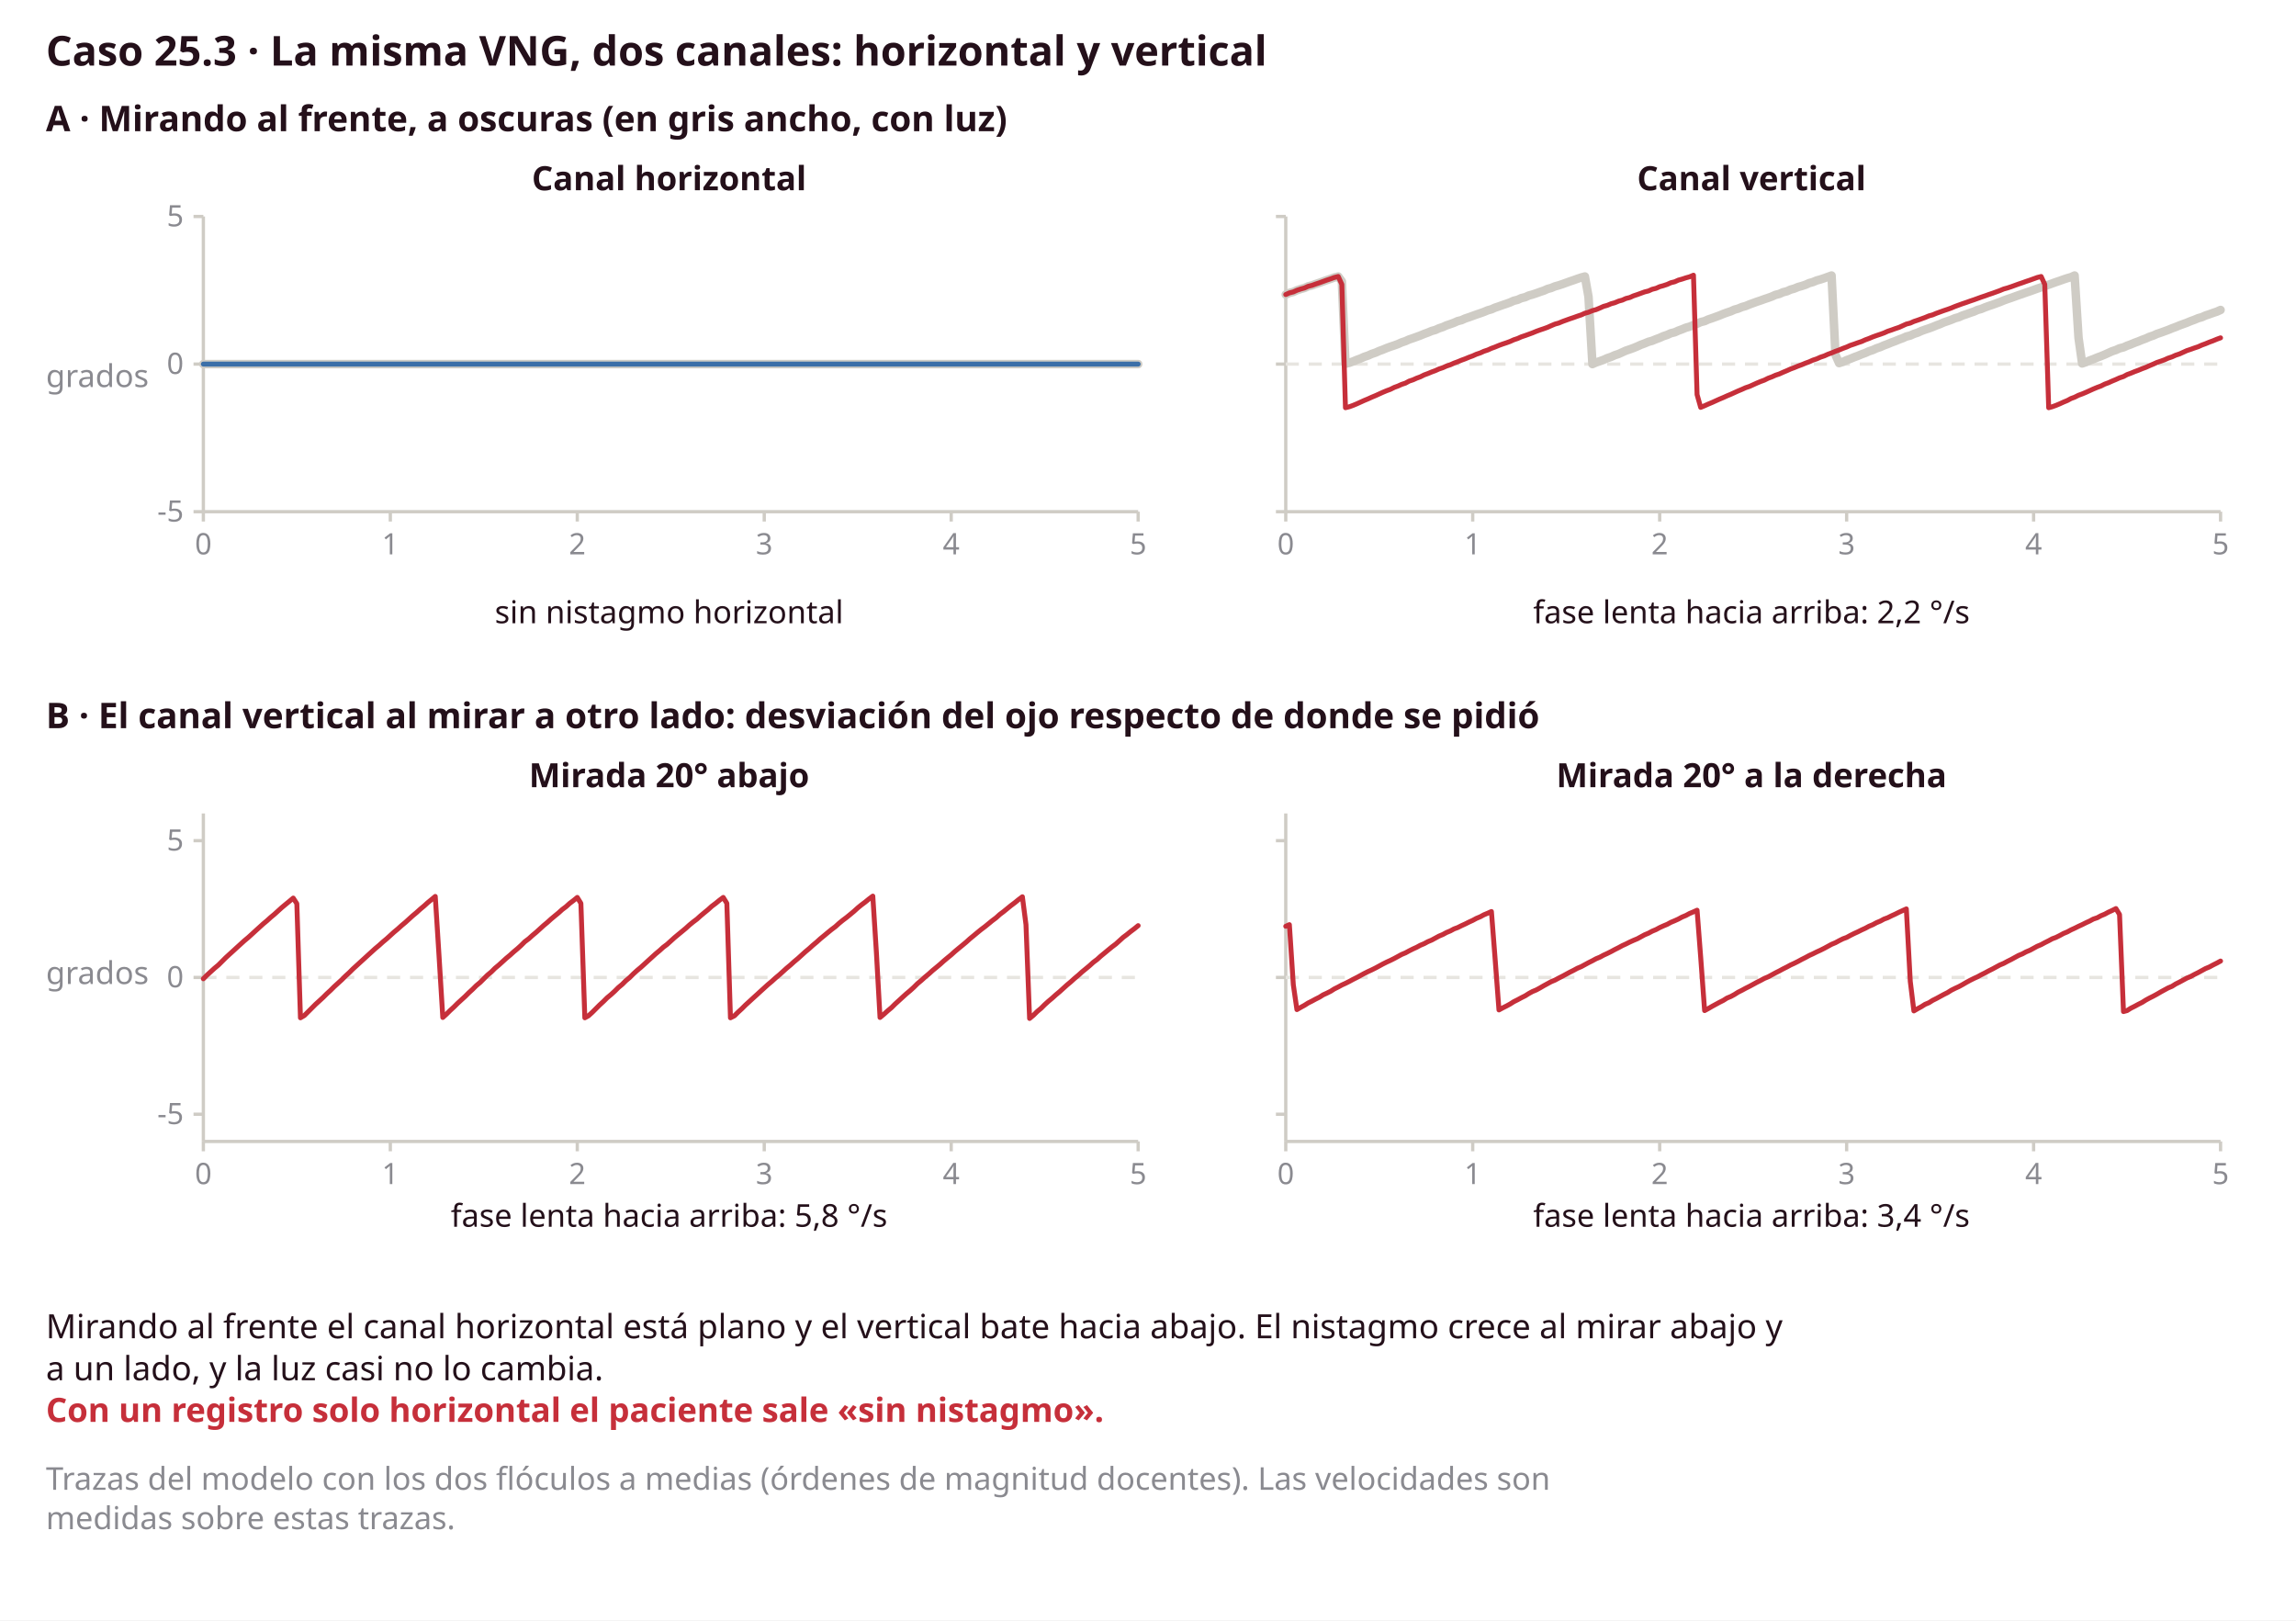
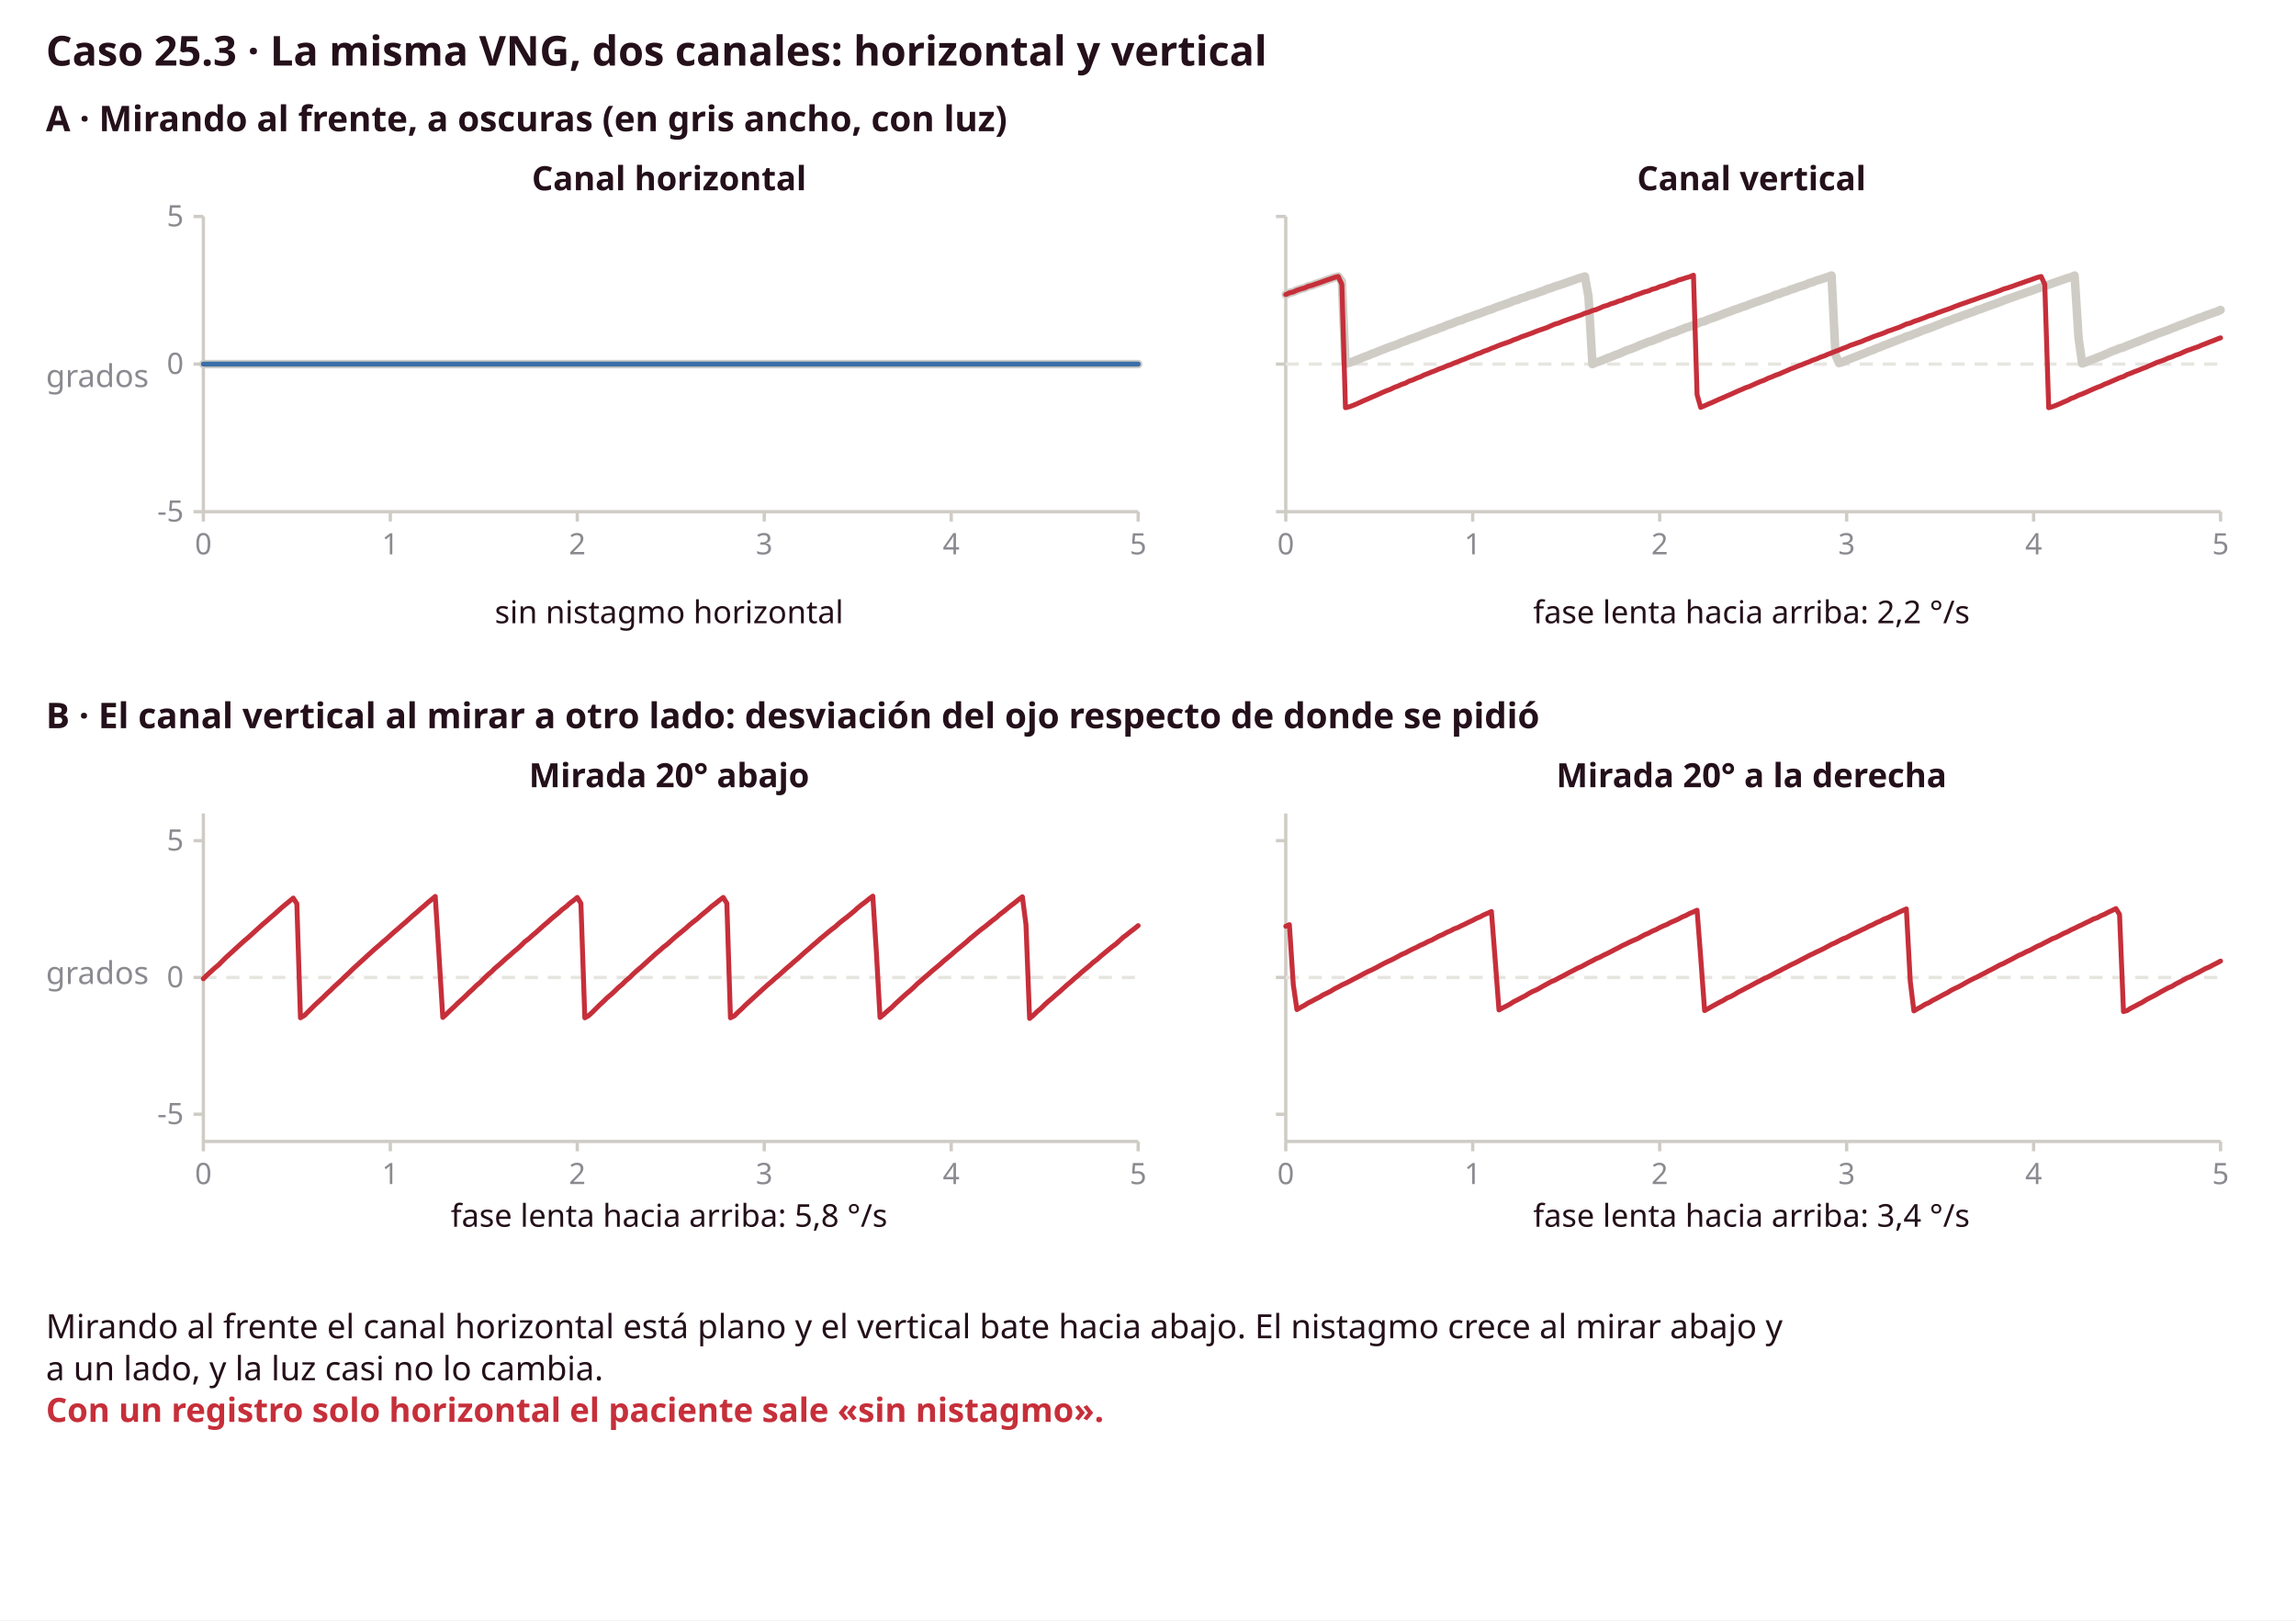
<svg xmlns="http://www.w3.org/2000/svg" viewBox="0 0 700 494" width="700" height="494">
  <defs />
  <rect width="700" height="494" fill="#fff" />
  <text x="14.0" y="20.0" font-family="'Plus Jakarta Sans', sans-serif" font-size="12.6" fill="#24101a" text-anchor="start" font-weight="700">Caso 25.3 · La misma VNG, dos canales: horizontal y vertical</text>
  <text x="14.0" y="40.0" font-family="'Plus Jakarta Sans', sans-serif" font-size="10.8" fill="#24101a" text-anchor="start" font-weight="700">A · Mirando al frente, a oscuras (en gris ancho, con luz)</text>
  <text x="204.0" y="58.0" font-family="'Plus Jakarta Sans', sans-serif" font-size="10.2" fill="#24101a" text-anchor="middle" font-weight="600">Canal horizontal</text>
  <line x1="62.0" y1="156.0" x2="347.0" y2="156.0" stroke="#cfccc5" stroke-width="1" />
  <line x1="62.0" y1="66.0" x2="62.0" y2="156.0" stroke="#cfccc5" stroke-width="1" />
  <line x1="62.0" y1="111.0" x2="347.0" y2="111.0" stroke="#e7e5e0" stroke-width="1" stroke-dasharray="4 3" />
  <line x1="59.0" y1="156.0" x2="62.0" y2="156.0" stroke="#cfccc5" stroke-width="1" />
  <text x="56.0" y="159.0" font-family="'Plus Jakarta Sans', sans-serif" font-size="9.0" fill="#8a8a90" text-anchor="end" font-weight="400">-5</text>
  <line x1="59.0" y1="111.0" x2="62.0" y2="111.0" stroke="#cfccc5" stroke-width="1" />
  <text x="56.0" y="114.0" font-family="'Plus Jakarta Sans', sans-serif" font-size="9.0" fill="#8a8a90" text-anchor="end" font-weight="400">0</text>
  <line x1="59.0" y1="66.0" x2="62.0" y2="66.0" stroke="#cfccc5" stroke-width="1" />
  <text x="56.0" y="69.0" font-family="'Plus Jakarta Sans', sans-serif" font-size="9.0" fill="#8a8a90" text-anchor="end" font-weight="400">5</text>
  <line x1="62.0" y1="156.0" x2="62.0" y2="159.0" stroke="#cfccc5" stroke-width="1" />
  <text x="62.0" y="169.0" font-family="'Plus Jakarta Sans', sans-serif" font-size="9.0" fill="#8a8a90" text-anchor="middle" font-weight="400">0</text>
  <line x1="119.0" y1="156.0" x2="119.0" y2="159.0" stroke="#cfccc5" stroke-width="1" />
  <text x="119.0" y="169.0" font-family="'Plus Jakarta Sans', sans-serif" font-size="9.0" fill="#8a8a90" text-anchor="middle" font-weight="400">1</text>
  <line x1="176.0" y1="156.0" x2="176.0" y2="159.0" stroke="#cfccc5" stroke-width="1" />
  <text x="176.0" y="169.0" font-family="'Plus Jakarta Sans', sans-serif" font-size="9.0" fill="#8a8a90" text-anchor="middle" font-weight="400">2</text>
  <line x1="233.0" y1="156.0" x2="233.0" y2="159.0" stroke="#cfccc5" stroke-width="1" />
  <text x="233.0" y="169.0" font-family="'Plus Jakarta Sans', sans-serif" font-size="9.0" fill="#8a8a90" text-anchor="middle" font-weight="400">3</text>
  <line x1="290.0" y1="156.0" x2="290.0" y2="159.0" stroke="#cfccc5" stroke-width="1" />
  <text x="290.0" y="169.0" font-family="'Plus Jakarta Sans', sans-serif" font-size="9.0" fill="#8a8a90" text-anchor="middle" font-weight="400">4</text>
  <line x1="347.0" y1="156.0" x2="347.0" y2="159.0" stroke="#cfccc5" stroke-width="1" />
  <text x="347.0" y="169.0" font-family="'Plus Jakarta Sans', sans-serif" font-size="9.0" fill="#8a8a90" text-anchor="middle" font-weight="400">5</text>
  <polyline points="62.0,111.0 63.1,111.0 64.3,111.0 65.4,111.0 66.6,111.0 67.7,111.0 68.8,111.0 70.0,111.0 71.1,111.0 72.3,111.0 73.4,111.0 74.5,111.0 75.7,111.0 76.8,111.0 78.0,111.0 79.1,111.0 80.2,111.0 81.4,111.0 82.5,111.0 83.7,111.0 84.8,111.0 85.9,111.0 87.1,111.0 88.2,111.0 89.4,111.0 90.5,111.0 91.6,111.0 92.8,111.0 93.9,111.0 95.1,111.0 96.2,111.0 97.3,111.0 98.5,111.0 99.6,111.0 100.8,111.0 101.9,111.0 103.0,111.0 104.2,111.0 105.3,111.0 106.5,111.0 107.6,111.0 108.7,111.0 109.9,111.0 111.0,111.0 112.2,111.0 113.3,111.0 114.4,111.0 115.6,111.0 116.7,111.0 117.9,111.0 119.0,111.0 120.1,111.0 121.3,111.0 122.4,111.0 123.6,111.0 124.7,111.0 125.8,111.0 127.0,111.0 128.1,111.0 129.3,111.0 130.4,111.0 131.5,111.0 132.7,111.0 133.8,111.0 135.0,111.0 136.1,111.0 137.2,111.0 138.4,111.0 139.5,111.0 140.7,111.0 141.8,111.0 142.9,111.0 144.1,111.0 145.2,111.0 146.4,111.0 147.5,111.0 148.6,111.0 149.8,111.0 150.9,111.0 152.1,111.0 153.2,111.0 154.3,111.0 155.5,111.0 156.6,111.0 157.8,111.0 158.9,111.0 160.0,111.0 161.2,111.0 162.3,111.0 163.5,111.0 164.6,111.0 165.7,111.0 166.9,111.0 168.0,111.0 169.2,111.0 170.3,111.0 171.4,111.0 172.6,111.0 173.7,111.0 174.9,111.0 176.0,111.0 177.1,111.0 178.3,111.0 179.4,111.0 180.6,111.0 181.7,111.0 182.8,111.0 184.0,111.0 185.1,111.0 186.3,111.0 187.4,111.0 188.5,111.0 189.7,111.0 190.8,111.0 192.0,111.0 193.1,111.0 194.2,111.0 195.4,111.0 196.5,111.0 197.7,111.0 198.8,111.0 199.9,111.0 201.1,111.0 202.2,111.0 203.4,111.0 204.5,111.0 205.6,111.0 206.8,111.0 207.9,111.0 209.1,111.0 210.2,111.0 211.3,111.0 212.5,111.0 213.6,111.0 214.8,111.0 215.9,111.0 217.0,111.0 218.2,111.0 219.3,111.0 220.5,111.0 221.6,111.0 222.7,111.0 223.9,111.0 225.0,111.0 226.2,111.0 227.3,111.0 228.4,111.0 229.6,111.0 230.7,111.0 231.9,111.0 233.0,111.0 234.1,111.0 235.3,111.0 236.4,111.0 237.6,111.0 238.7,111.0 239.8,111.0 241.0,111.0 242.1,111.0 243.3,111.0 244.4,111.0 245.5,111.0 246.7,111.0 247.8,111.0 249.0,111.0 250.1,111.0 251.2,111.0 252.4,111.0 253.5,111.0 254.7,111.0 255.8,111.0 256.9,111.0 258.1,111.0 259.2,111.0 260.4,111.0 261.5,111.0 262.6,111.0 263.8,111.0 264.9,111.0 266.1,111.0 267.2,111.0 268.3,111.0 269.5,111.0 270.6,111.0 271.8,111.0 272.9,111.0 274.0,111.0 275.2,111.0 276.3,111.0 277.5,111.0 278.6,111.0 279.7,111.0 280.9,111.0 282.0,111.0 283.2,111.0 284.3,111.0 285.4,111.0 286.6,111.0 287.7,111.0 288.9,111.0 290.0,111.0 291.1,111.0 292.3,111.0 293.4,111.0 294.6,111.0 295.7,111.0 296.8,111.0 298.0,111.0 299.1,111.0 300.3,111.0 301.4,111.0 302.5,111.0 303.7,111.0 304.8,111.0 306.0,111.0 307.1,111.0 308.2,111.0 309.4,111.0 310.5,111.0 311.7,111.0 312.8,111.0 313.9,111.0 315.1,111.0 316.2,111.0 317.4,111.0 318.5,111.0 319.6,111.0 320.8,111.0 321.9,111.0 323.1,111.0 324.2,111.0 325.3,111.0 326.5,111.0 327.6,111.0 328.8,111.0 329.9,111.0 331.0,111.0 332.2,111.0 333.3,111.0 334.5,111.0 335.6,111.0 336.7,111.0 337.9,111.0 339.0,111.0 340.2,111.0 341.3,111.0 342.4,111.0 343.6,111.0 344.7,111.0 345.9,111.0 347.0,111.0" fill="none" stroke="#cfccc5" stroke-width="2.6" stroke-linejoin="round" stroke-linecap="round" />
  <polyline points="62.0,111.0 63.1,111.0 64.3,111.0 65.4,111.0 66.6,111.0 67.7,111.0 68.8,111.0 70.0,111.0 71.1,111.0 72.3,111.0 73.4,111.0 74.5,111.0 75.7,111.0 76.8,111.0 78.0,111.0 79.1,111.0 80.2,111.0 81.4,111.0 82.5,111.0 83.7,111.0 84.8,111.0 85.9,111.0 87.1,111.0 88.2,111.0 89.4,111.0 90.5,111.0 91.6,111.0 92.8,111.0 93.9,111.0 95.1,111.0 96.2,111.0 97.3,111.0 98.5,111.0 99.6,111.0 100.8,111.0 101.9,111.0 103.0,111.0 104.2,111.0 105.3,111.0 106.5,111.0 107.6,111.0 108.7,111.0 109.9,111.0 111.0,111.0 112.2,111.0 113.3,111.0 114.4,111.0 115.6,111.0 116.7,111.0 117.9,111.0 119.0,111.0 120.1,111.0 121.3,111.0 122.4,111.0 123.6,111.0 124.7,111.0 125.8,111.0 127.0,111.0 128.1,111.0 129.3,111.0 130.4,111.0 131.5,111.0 132.7,111.0 133.8,111.0 135.0,111.0 136.1,111.0 137.2,111.0 138.4,111.0 139.5,111.0 140.7,111.0 141.8,111.0 142.9,111.0 144.1,111.0 145.2,111.0 146.4,111.0 147.5,111.0 148.6,111.0 149.8,111.0 150.9,111.0 152.1,111.0 153.2,111.0 154.3,111.0 155.5,111.0 156.6,111.0 157.8,111.0 158.9,111.0 160.0,111.0 161.2,111.0 162.3,111.0 163.5,111.0 164.6,111.0 165.7,111.0 166.9,111.0 168.0,111.0 169.2,111.0 170.3,111.0 171.4,111.0 172.6,111.0 173.7,111.0 174.9,111.0 176.0,111.0 177.1,111.0 178.3,111.0 179.4,111.0 180.6,111.0 181.7,111.0 182.8,111.0 184.0,111.0 185.1,111.0 186.3,111.0 187.4,111.0 188.5,111.0 189.7,111.0 190.8,111.0 192.0,111.0 193.1,111.0 194.2,111.0 195.4,111.0 196.5,111.0 197.7,111.0 198.8,111.0 199.9,111.0 201.1,111.0 202.2,111.0 203.4,111.0 204.5,111.0 205.6,111.0 206.8,111.0 207.9,111.0 209.1,111.0 210.2,111.0 211.3,111.0 212.5,111.0 213.6,111.0 214.8,111.0 215.9,111.0 217.0,111.0 218.2,111.0 219.3,111.0 220.5,111.0 221.6,111.0 222.7,111.0 223.9,111.0 225.0,111.0 226.2,111.0 227.3,111.0 228.4,111.0 229.6,111.0 230.7,111.0 231.9,111.0 233.0,111.0 234.1,111.0 235.3,111.0 236.4,111.0 237.6,111.0 238.7,111.0 239.8,111.0 241.0,111.0 242.1,111.0 243.3,111.0 244.4,111.0 245.5,111.0 246.7,111.0 247.8,111.0 249.0,111.0 250.1,111.0 251.2,111.0 252.4,111.0 253.5,111.0 254.7,111.0 255.8,111.0 256.9,111.0 258.1,111.0 259.2,111.0 260.4,111.0 261.5,111.0 262.6,111.0 263.8,111.0 264.9,111.0 266.1,111.0 267.2,111.0 268.3,111.0 269.5,111.0 270.6,111.0 271.8,111.0 272.9,111.0 274.0,111.0 275.2,111.0 276.3,111.0 277.5,111.0 278.6,111.0 279.7,111.0 280.9,111.0 282.0,111.0 283.2,111.0 284.3,111.0 285.4,111.0 286.6,111.0 287.7,111.0 288.9,111.0 290.0,111.0 291.1,111.0 292.3,111.0 293.4,111.0 294.6,111.0 295.7,111.0 296.8,111.0 298.0,111.0 299.1,111.0 300.3,111.0 301.4,111.0 302.5,111.0 303.7,111.0 304.8,111.0 306.0,111.0 307.1,111.0 308.2,111.0 309.4,111.0 310.5,111.0 311.7,111.0 312.8,111.0 313.9,111.0 315.1,111.0 316.2,111.0 317.4,111.0 318.5,111.0 319.6,111.0 320.8,111.0 321.9,111.0 323.1,111.0 324.2,111.0 325.3,111.0 326.5,111.0 327.6,111.0 328.8,111.0 329.9,111.0 331.0,111.0 332.2,111.0 333.3,111.0 334.5,111.0 335.6,111.0 336.7,111.0 337.9,111.0 339.0,111.0 340.2,111.0 341.3,111.0 342.4,111.0 343.6,111.0 344.7,111.0 345.9,111.0 347.0,111.0" fill="none" stroke="#3b6fa8" stroke-width="1.5" stroke-linejoin="round" stroke-linecap="round" />
  <text x="534.0" y="58.0" font-family="'Plus Jakarta Sans', sans-serif" font-size="10.2" fill="#24101a" text-anchor="middle" font-weight="600">Canal vertical</text>
  <line x1="392.0" y1="156.0" x2="677.0" y2="156.0" stroke="#cfccc5" stroke-width="1" />
  <line x1="392.0" y1="66.0" x2="392.0" y2="156.0" stroke="#cfccc5" stroke-width="1" />
  <line x1="392.0" y1="111.0" x2="677.0" y2="111.0" stroke="#e7e5e0" stroke-width="1" stroke-dasharray="4 3" />
  <line x1="389.0" y1="156.0" x2="392.0" y2="156.0" stroke="#cfccc5" stroke-width="1" />
  <line x1="389.0" y1="111.0" x2="392.0" y2="111.0" stroke="#cfccc5" stroke-width="1" />
  <line x1="389.0" y1="66.0" x2="392.0" y2="66.0" stroke="#cfccc5" stroke-width="1" />
  <line x1="392.0" y1="156.0" x2="392.0" y2="159.0" stroke="#cfccc5" stroke-width="1" />
  <text x="392.0" y="169.0" font-family="'Plus Jakarta Sans', sans-serif" font-size="9.0" fill="#8a8a90" text-anchor="middle" font-weight="400">0</text>
  <line x1="449.0" y1="156.0" x2="449.0" y2="159.0" stroke="#cfccc5" stroke-width="1" />
  <text x="449.0" y="169.0" font-family="'Plus Jakarta Sans', sans-serif" font-size="9.0" fill="#8a8a90" text-anchor="middle" font-weight="400">1</text>
  <line x1="506.0" y1="156.0" x2="506.0" y2="159.0" stroke="#cfccc5" stroke-width="1" />
  <text x="506.0" y="169.0" font-family="'Plus Jakarta Sans', sans-serif" font-size="9.0" fill="#8a8a90" text-anchor="middle" font-weight="400">2</text>
  <line x1="563.0" y1="156.0" x2="563.0" y2="159.0" stroke="#cfccc5" stroke-width="1" />
  <text x="563.0" y="169.0" font-family="'Plus Jakarta Sans', sans-serif" font-size="9.0" fill="#8a8a90" text-anchor="middle" font-weight="400">3</text>
  <line x1="620.0" y1="156.0" x2="620.0" y2="159.0" stroke="#cfccc5" stroke-width="1" />
  <text x="620.0" y="169.0" font-family="'Plus Jakarta Sans', sans-serif" font-size="9.0" fill="#8a8a90" text-anchor="middle" font-weight="400">4</text>
  <line x1="677.0" y1="156.0" x2="677.0" y2="159.0" stroke="#cfccc5" stroke-width="1" />
  <text x="677.0" y="169.0" font-family="'Plus Jakarta Sans', sans-serif" font-size="9.0" fill="#8a8a90" text-anchor="middle" font-weight="400">5</text>
  <polyline points="392.0,89.8 393.1,89.3 394.3,89.0 395.4,88.5 396.6,88.1 397.7,87.8 398.8,87.3 400.0,87.0 401.1,86.6 402.3,86.2 403.4,85.8 404.5,85.4 405.7,85.0 406.8,84.6 408.0,84.3 409.1,85.8 410.2,110.9 411.4,110.6 412.5,110.2 413.7,109.7 414.8,109.3 415.9,108.8 417.1,108.4 418.2,107.9 419.4,107.5 420.5,107.0 421.6,106.6 422.8,106.1 423.9,105.7 425.1,105.3 426.2,104.9 427.3,104.4 428.5,104.0 429.6,103.5 430.8,103.1 431.9,102.7 433.0,102.3 434.2,101.8 435.3,101.4 436.5,100.9 437.6,100.6 438.7,100.1 439.9,99.7 441.0,99.2 442.2,98.8 443.3,98.4 444.4,97.9 445.6,97.6 446.7,97.1 447.9,96.7 449.0,96.3 450.1,95.9 451.3,95.5 452.4,95.1 453.6,94.6 454.7,94.3 455.8,93.8 457.0,93.4 458.1,93.0 459.3,92.6 460.4,92.2 461.5,91.7 462.7,91.4 463.8,90.9 465.0,90.6 466.1,90.1 467.2,89.8 468.4,89.4 469.5,89.0 470.7,88.6 471.8,88.1 472.9,87.8 474.1,87.3 475.2,87.0 476.4,86.6 477.5,86.2 478.6,85.8 479.8,85.4 480.9,85.0 482.1,84.6 483.2,84.3 484.3,90.5 485.5,111.0 486.6,110.5 487.8,110.1 488.9,109.7 490.0,109.2 491.2,108.8 492.3,108.3 493.5,107.9 494.6,107.4 495.7,106.9 496.9,106.5 498.0,106.1 499.2,105.6 500.3,105.1 501.4,104.7 502.6,104.2 503.7,103.9 504.9,103.4 506.0,103.0 507.1,102.5 508.3,102.1 509.4,101.6 510.6,101.3 511.7,100.8 512.8,100.4 514.0,99.9 515.1,99.6 516.3,99.1 517.4,98.7 518.5,98.2 519.7,97.9 520.8,97.4 522.0,97.0 523.1,96.6 524.2,96.2 525.4,95.7 526.5,95.3 527.7,94.9 528.8,94.4 529.9,94.1 531.1,93.6 532.2,93.3 533.4,92.8 534.5,92.4 535.6,92.0 536.8,91.6 537.9,91.2 539.1,90.8 540.2,90.4 541.3,89.9 542.5,89.6 543.6,89.1 544.8,88.8 545.9,88.3 547.0,88.0 548.2,87.5 549.3,87.2 550.5,86.8 551.6,86.3 552.7,86.0 553.9,85.5 555.0,85.2 556.2,84.8 557.3,84.4 558.4,84.0 559.6,108.2 560.7,110.7 561.9,110.3 563.0,109.8 564.1,109.4 565.3,108.9 566.4,108.5 567.6,108.0 568.7,107.6 569.8,107.1 571.0,106.7 572.1,106.2 573.3,105.8 574.4,105.3 575.5,104.9 576.7,104.4 577.8,104.0 579.0,103.5 580.1,103.1 581.2,102.6 582.4,102.3 583.5,101.8 584.7,101.4 585.8,100.9 586.9,100.5 588.1,100.1 589.2,99.7 590.4,99.2 591.5,98.8 592.6,98.3 593.8,97.9 594.9,97.5 596.1,97.0 597.2,96.7 598.3,96.2 599.5,95.8 600.6,95.4 601.8,95.0 602.9,94.5 604.0,94.2 605.2,93.7 606.3,93.3 607.5,92.9 608.6,92.5 609.7,92.1 610.9,91.6 612.0,91.2 613.2,90.8 614.3,90.4 615.4,90.0 616.6,89.6 617.7,89.2 618.9,88.8 620.0,88.4 621.1,88.0 622.3,87.6 623.4,87.2 624.6,86.8 625.7,86.4 626.8,86.0 628.0,85.6 629.1,85.2 630.3,84.8 631.4,84.5 632.5,84.0 633.7,103.0 634.8,110.8 636.0,110.4 637.1,109.9 638.2,109.5 639.4,109.0 640.5,108.6 641.7,108.1 642.8,107.6 643.9,107.1 645.1,106.7 646.2,106.2 647.4,105.9 648.5,105.4 649.6,105.0 650.8,104.5 651.9,104.1 653.1,103.6 654.2,103.2 655.3,102.7 656.5,102.3 657.6,101.8 658.8,101.4 659.9,101.0 661.0,100.6 662.2,100.1 663.3,99.7 664.5,99.2 665.6,98.8 666.7,98.4 667.9,97.9 669.0,97.5 670.2,97.0 671.3,96.7 672.4,96.2 673.6,95.8 674.7,95.4 675.9,95.0 677.0,94.5" fill="none" stroke="#cfccc5" stroke-width="2.6" stroke-linejoin="round" stroke-linecap="round" />
  <polyline points="392.0,89.8 393.1,89.3 394.3,89.0 395.4,88.5 396.6,88.1 397.7,87.8 398.8,87.3 400.0,87.0 401.1,86.6 402.3,86.2 403.4,85.8 404.5,85.4 405.7,85.0 406.8,84.6 408.0,84.3 409.1,86.7 410.2,124.3 411.4,124.0 412.5,123.6 413.7,123.1 414.8,122.6 415.9,122.1 417.1,121.6 418.2,121.1 419.4,120.6 420.5,120.1 421.6,119.6 422.8,119.1 423.9,118.7 425.1,118.1 426.2,117.7 427.3,117.2 428.5,116.8 429.6,116.2 430.8,115.8 431.9,115.3 433.0,114.9 434.2,114.3 435.3,113.9 436.5,113.4 437.6,113.0 438.7,112.5 439.9,112.1 441.0,111.6 442.2,111.2 443.3,110.7 444.4,110.3 445.6,109.8 446.7,109.4 447.9,108.9 449.0,108.5 450.1,108.0 451.3,107.6 452.4,107.1 453.6,106.7 454.7,106.2 455.8,105.8 457.0,105.3 458.1,104.9 459.3,104.5 460.4,104.1 461.5,103.6 462.7,103.2 463.8,102.7 465.0,102.3 466.1,101.9 467.2,101.5 468.4,101.0 469.5,100.6 470.7,100.2 471.8,99.8 472.9,99.3 474.1,98.8 475.2,98.5 476.4,98.0 477.5,97.6 478.6,97.2 479.8,96.8 480.9,96.4 482.1,96.0 483.2,95.5 484.3,95.2 485.5,94.7 486.6,94.4 487.8,93.9 488.9,93.4 490.0,93.1 491.2,92.6 492.3,92.3 493.5,91.8 494.6,91.5 495.7,91.0 496.9,90.7 498.0,90.2 499.2,89.8 500.3,89.4 501.4,89.0 502.6,88.7 503.7,88.2 504.9,87.9 506.0,87.4 507.1,87.1 508.3,86.7 509.4,86.2 510.6,85.9 511.7,85.4 512.8,85.1 514.0,84.7 515.1,84.4 516.3,83.9 517.4,120.3 518.5,124.2 519.7,123.7 520.8,123.2 522.0,122.7 523.1,122.2 524.2,121.7 525.4,121.2 526.5,120.7 527.7,120.2 528.8,119.7 529.9,119.2 531.1,118.7 532.2,118.2 533.4,117.8 534.5,117.3 535.6,116.8 536.8,116.3 537.9,115.9 539.1,115.3 540.2,114.9 541.3,114.4 542.5,114.0 543.6,113.5 544.8,113.0 545.9,112.5 547.0,112.1 548.2,111.6 549.3,111.2 550.5,110.7 551.6,110.3 552.7,109.8 553.9,109.4 555.0,108.9 556.2,108.5 557.3,108.0 558.4,107.6 559.6,107.1 560.7,106.7 561.9,106.2 563.0,105.8 564.1,105.3 565.3,104.9 566.4,104.5 567.6,104.1 568.7,103.6 569.8,103.2 571.0,102.7 572.1,102.3 573.3,101.9 574.4,101.5 575.5,101.0 576.7,100.6 577.8,100.2 579.0,99.8 580.1,99.3 581.2,98.8 582.4,98.5 583.5,98.0 584.7,97.6 585.8,97.2 586.9,96.8 588.1,96.3 589.2,96.0 590.4,95.5 591.5,95.1 592.6,94.7 593.8,94.3 594.9,93.9 596.1,93.4 597.2,93.0 598.3,92.6 599.5,92.2 600.6,91.8 601.8,91.4 602.9,91.0 604.0,90.6 605.2,90.2 606.3,89.8 607.5,89.4 608.6,89.0 609.7,88.6 610.9,88.1 612.0,87.8 613.2,87.4 614.3,87.0 615.4,86.6 616.6,86.2 617.7,85.8 618.9,85.4 620.0,85.0 621.1,84.6 622.3,84.3 623.4,86.7 624.6,124.3 625.7,124.0 626.8,123.6 628.0,123.1 629.1,122.6 630.3,122.1 631.4,121.5 632.5,121.1 633.7,120.5 634.8,120.1 636.0,119.6 637.1,119.1 638.2,118.6 639.4,118.1 640.5,117.7 641.7,117.1 642.8,116.7 643.9,116.2 645.1,115.7 646.2,115.2 647.4,114.8 648.5,114.2 649.6,113.8 650.8,113.3 651.9,112.9 653.1,112.4 654.2,112.0 655.3,111.5 656.5,111.0 657.6,110.5 658.8,110.1 659.9,109.7 661.0,109.2 662.2,108.8 663.3,108.3 664.5,107.9 665.6,107.4 666.7,106.9 667.9,106.5 669.0,106.1 670.2,105.7 671.3,105.2 672.4,104.8 673.6,104.3 674.7,103.9 675.9,103.4 677.0,103.0" fill="none" stroke="#c62f3a" stroke-width="1.5" stroke-linejoin="round" stroke-linecap="round" />
  <text x="204.0" y="190.0" font-family="'Plus Jakarta Sans', sans-serif" font-size="9.6" fill="#24101a" text-anchor="middle" font-weight="400">sin nistagmo horizontal</text>
  <text x="534.0" y="190.0" font-family="'Plus Jakarta Sans', sans-serif" font-size="9.6" fill="#24101a" text-anchor="middle" font-weight="400">fase lenta hacia arriba: 2,2 °/s</text>
  <text x="14.0" y="118.0" font-family="'Plus Jakarta Sans', sans-serif" font-size="9.6" fill="#8a8a90" text-anchor="start" font-weight="400">grados</text>
  <text x="14.0" y="222.0" font-family="'Plus Jakarta Sans', sans-serif" font-size="10.8" fill="#24101a" text-anchor="start" font-weight="700">B · El canal vertical al mirar a otro lado: desviación del ojo respecto de donde se pidió</text>
  <text x="204.0" y="240.0" font-family="'Plus Jakarta Sans', sans-serif" font-size="10.2" fill="#24101a" text-anchor="middle" font-weight="600">Mirada 20° abajo</text>
  <line x1="62.0" y1="348.0" x2="347.0" y2="348.0" stroke="#cfccc5" stroke-width="1" />
  <line x1="62.0" y1="248.0" x2="62.0" y2="348.0" stroke="#cfccc5" stroke-width="1" />
  <line x1="62.0" y1="298.0" x2="347.0" y2="298.0" stroke="#e7e5e0" stroke-width="1" stroke-dasharray="4 3" />
  <line x1="59.0" y1="339.7" x2="62.0" y2="339.7" stroke="#cfccc5" stroke-width="1" />
  <text x="56.0" y="342.7" font-family="'Plus Jakarta Sans', sans-serif" font-size="9.0" fill="#8a8a90" text-anchor="end" font-weight="400">-5</text>
  <line x1="59.0" y1="298.0" x2="62.0" y2="298.0" stroke="#cfccc5" stroke-width="1" />
  <text x="56.0" y="301.0" font-family="'Plus Jakarta Sans', sans-serif" font-size="9.0" fill="#8a8a90" text-anchor="end" font-weight="400">0</text>
  <line x1="59.0" y1="256.3" x2="62.0" y2="256.3" stroke="#cfccc5" stroke-width="1" />
  <text x="56.0" y="259.3" font-family="'Plus Jakarta Sans', sans-serif" font-size="9.0" fill="#8a8a90" text-anchor="end" font-weight="400">5</text>
  <line x1="62.0" y1="348.0" x2="62.0" y2="351.0" stroke="#cfccc5" stroke-width="1" />
  <text x="62.0" y="361.0" font-family="'Plus Jakarta Sans', sans-serif" font-size="9.0" fill="#8a8a90" text-anchor="middle" font-weight="400">0</text>
  <line x1="119.0" y1="348.0" x2="119.0" y2="351.0" stroke="#cfccc5" stroke-width="1" />
  <text x="119.0" y="361.0" font-family="'Plus Jakarta Sans', sans-serif" font-size="9.0" fill="#8a8a90" text-anchor="middle" font-weight="400">1</text>
  <line x1="176.0" y1="348.0" x2="176.0" y2="351.0" stroke="#cfccc5" stroke-width="1" />
  <text x="176.0" y="361.0" font-family="'Plus Jakarta Sans', sans-serif" font-size="9.0" fill="#8a8a90" text-anchor="middle" font-weight="400">2</text>
  <line x1="233.0" y1="348.0" x2="233.0" y2="351.0" stroke="#cfccc5" stroke-width="1" />
  <text x="233.0" y="361.0" font-family="'Plus Jakarta Sans', sans-serif" font-size="9.0" fill="#8a8a90" text-anchor="middle" font-weight="400">3</text>
  <line x1="290.0" y1="348.0" x2="290.0" y2="351.0" stroke="#cfccc5" stroke-width="1" />
  <text x="290.0" y="361.0" font-family="'Plus Jakarta Sans', sans-serif" font-size="9.0" fill="#8a8a90" text-anchor="middle" font-weight="400">4</text>
  <line x1="347.0" y1="348.0" x2="347.0" y2="351.0" stroke="#cfccc5" stroke-width="1" />
  <text x="347.0" y="361.0" font-family="'Plus Jakarta Sans', sans-serif" font-size="9.0" fill="#8a8a90" text-anchor="middle" font-weight="400">5</text>
  <polyline points="62.0,298.4 63.1,297.3 64.3,296.2 65.4,295.2 66.6,294.2 67.7,293.1 68.8,292.0 70.0,290.9 71.1,289.9 72.3,288.8 73.4,287.8 74.5,286.8 75.7,285.8 76.8,284.8 78.0,283.7 79.1,282.7 80.2,281.7 81.4,280.7 82.5,279.7 83.7,278.7 84.8,277.7 85.9,276.7 87.1,275.7 88.2,274.8 89.4,273.8 90.5,275.5 91.6,310.3 92.8,309.6 93.9,308.5 95.1,307.3 96.2,306.2 97.3,305.2 98.5,304.1 99.6,303.0 100.8,301.9 101.9,300.8 103.0,299.8 104.2,298.7 105.3,297.6 106.5,296.5 107.6,295.4 108.7,294.4 109.9,293.3 111.0,292.3 112.2,291.2 113.3,290.2 114.4,289.2 115.6,288.2 116.7,287.2 117.9,286.2 119.0,285.2 120.1,284.2 121.3,283.2 122.4,282.2 123.6,281.2 124.7,280.2 125.8,279.2 127.0,278.2 128.1,277.2 129.3,276.2 130.4,275.2 131.5,274.3 132.7,273.3 133.8,290.6 135.0,310.2 136.1,309.2 137.2,308.1 138.4,307.0 139.5,305.9 140.7,304.8 141.8,303.8 142.9,302.7 144.1,301.6 145.2,300.5 146.4,299.5 147.5,298.4 148.6,297.3 149.8,296.3 150.9,295.2 152.1,294.2 153.2,293.2 154.3,292.2 155.5,291.2 156.6,290.2 157.8,289.2 158.9,288.2 160.0,287.1 161.2,286.2 162.3,285.2 163.5,284.2 164.6,283.2 165.7,282.2 166.9,281.2 168.0,280.2 169.2,279.2 170.3,278.3 171.4,277.3 172.6,276.4 173.7,275.4 174.9,274.5 176.0,273.6 177.1,275.4 178.3,310.3 179.4,309.7 180.6,308.6 181.7,307.5 182.8,306.4 184.0,305.3 185.1,304.2 186.3,303.2 187.4,302.2 188.5,301.1 189.7,300.1 190.8,299.0 192.0,298.0 193.1,296.9 194.2,295.9 195.4,294.9 196.5,293.9 197.7,292.8 198.8,291.8 199.9,290.8 201.1,289.8 202.2,288.8 203.4,287.9 204.5,286.9 205.6,285.9 206.8,284.9 207.9,284.0 209.1,283.0 210.2,282.0 211.3,281.1 212.5,280.2 213.6,279.2 214.8,278.2 215.9,277.3 217.0,276.3 218.2,275.4 219.3,274.5 220.5,273.6 221.6,275.4 222.7,310.3 223.9,309.7 225.0,308.6 226.2,307.5 227.3,306.4 228.4,305.4 229.6,304.3 230.7,303.3 231.9,302.2 233.0,301.2 234.1,300.2 235.3,299.2 236.4,298.2 237.6,297.2 238.7,296.2 239.8,295.2 241.0,294.2 242.1,293.2 243.3,292.2 244.4,291.2 245.5,290.2 246.7,289.2 247.8,288.2 249.0,287.2 250.1,286.2 251.2,285.3 252.4,284.3 253.5,283.4 254.7,282.5 255.8,281.5 256.9,280.6 258.1,279.7 259.2,278.8 260.4,277.8 261.5,276.8 262.6,275.9 263.8,275.0 264.9,274.1 266.1,273.2 267.2,290.5 268.3,310.2 269.5,309.2 270.6,308.2 271.8,307.2 272.9,306.1 274.0,305.1 275.2,304.0 276.3,303.0 277.5,302.0 278.6,301.0 279.7,299.9 280.9,298.9 282.0,297.9 283.2,296.9 284.3,295.9 285.4,295.0 286.6,294.0 287.7,293.0 288.9,292.0 290.0,291.1 291.1,290.1 292.3,289.1 293.4,288.2 294.6,287.2 295.7,286.2 296.8,285.3 298.0,284.3 299.1,283.4 300.3,282.5 301.4,281.6 302.5,280.7 303.7,279.8 304.8,278.8 306.0,277.9 307.1,277.0 308.2,276.1 309.4,275.2 310.5,274.3 311.7,273.4 312.8,281.9 313.9,310.5 315.1,309.5 316.2,308.4 317.4,307.4 318.5,306.3 319.6,305.3 320.8,304.3 321.9,303.3 323.1,302.3 324.2,301.3 325.3,300.3 326.5,299.3 327.6,298.3 328.8,297.3 329.9,296.3 331.0,295.4 332.2,294.4 333.3,293.4 334.5,292.5 335.6,291.5 336.7,290.6 337.9,289.6 339.0,288.7 340.2,287.8 341.3,286.8 342.4,285.8 343.6,284.9 344.7,284.0 345.9,283.1 347.0,282.2" fill="none" stroke="#c62f3a" stroke-width="1.5" stroke-linejoin="round" stroke-linecap="round" />
  <text x="204.0" y="374.0" font-family="'Plus Jakarta Sans', sans-serif" font-size="9.6" fill="#24101a" text-anchor="middle" font-weight="400">fase lenta hacia arriba: 5,8 °/s</text>
  <text x="534.0" y="240.0" font-family="'Plus Jakarta Sans', sans-serif" font-size="10.2" fill="#24101a" text-anchor="middle" font-weight="600">Mirada 20° a la derecha</text>
  <line x1="392.0" y1="348.0" x2="677.0" y2="348.0" stroke="#cfccc5" stroke-width="1" />
  <line x1="392.0" y1="248.0" x2="392.0" y2="348.0" stroke="#cfccc5" stroke-width="1" />
  <line x1="392.0" y1="298.0" x2="677.0" y2="298.0" stroke="#e7e5e0" stroke-width="1" stroke-dasharray="4 3" />
  <line x1="389.0" y1="339.7" x2="392.0" y2="339.7" stroke="#cfccc5" stroke-width="1" />
  <line x1="389.0" y1="298.0" x2="392.0" y2="298.0" stroke="#cfccc5" stroke-width="1" />
  <line x1="389.0" y1="256.3" x2="392.0" y2="256.3" stroke="#cfccc5" stroke-width="1" />
  <line x1="392.0" y1="348.0" x2="392.0" y2="351.0" stroke="#cfccc5" stroke-width="1" />
  <text x="392.0" y="361.0" font-family="'Plus Jakarta Sans', sans-serif" font-size="9.0" fill="#8a8a90" text-anchor="middle" font-weight="400">0</text>
  <line x1="449.0" y1="348.0" x2="449.0" y2="351.0" stroke="#cfccc5" stroke-width="1" />
  <text x="449.0" y="361.0" font-family="'Plus Jakarta Sans', sans-serif" font-size="9.0" fill="#8a8a90" text-anchor="middle" font-weight="400">1</text>
  <line x1="506.0" y1="348.0" x2="506.0" y2="351.0" stroke="#cfccc5" stroke-width="1" />
  <text x="506.0" y="361.0" font-family="'Plus Jakarta Sans', sans-serif" font-size="9.0" fill="#8a8a90" text-anchor="middle" font-weight="400">2</text>
  <line x1="563.0" y1="348.0" x2="563.0" y2="351.0" stroke="#cfccc5" stroke-width="1" />
  <text x="563.0" y="361.0" font-family="'Plus Jakarta Sans', sans-serif" font-size="9.0" fill="#8a8a90" text-anchor="middle" font-weight="400">3</text>
  <line x1="620.0" y1="348.0" x2="620.0" y2="351.0" stroke="#cfccc5" stroke-width="1" />
  <text x="620.0" y="361.0" font-family="'Plus Jakarta Sans', sans-serif" font-size="9.0" fill="#8a8a90" text-anchor="middle" font-weight="400">4</text>
  <line x1="677.0" y1="348.0" x2="677.0" y2="351.0" stroke="#cfccc5" stroke-width="1" />
  <text x="677.0" y="361.0" font-family="'Plus Jakarta Sans', sans-serif" font-size="9.0" fill="#8a8a90" text-anchor="middle" font-weight="400">5</text>
  <polyline points="392.0,282.4 393.1,281.9 394.3,300.2 395.4,307.8 396.6,307.1 397.7,306.5 398.8,305.8 400.0,305.2 401.1,304.6 402.3,304.0 403.4,303.3 404.5,302.8 405.7,302.2 406.8,301.5 408.0,300.9 409.1,300.3 410.2,299.8 411.4,299.2 412.5,298.6 413.7,298.0 414.8,297.4 415.9,296.8 417.1,296.2 418.2,295.7 419.4,295.1 420.5,294.5 421.6,293.9 422.8,293.3 423.9,292.8 425.1,292.2 426.2,291.6 427.3,291.0 428.5,290.5 429.6,289.9 430.8,289.3 431.9,288.8 433.0,288.2 434.2,287.7 435.3,287.1 436.5,286.6 437.6,286.0 438.7,285.4 439.9,284.9 441.0,284.3 442.2,283.8 443.3,283.2 444.4,282.8 445.6,282.2 446.7,281.7 447.9,281.1 449.0,280.6 450.1,280.0 451.3,279.5 452.4,278.9 453.6,278.4 454.7,277.9 455.8,292.0 457.0,307.9 458.1,307.3 459.3,306.7 460.4,306.1 461.5,305.4 462.7,304.8 463.8,304.2 465.0,303.6 466.1,302.9 467.2,302.3 468.4,301.8 469.5,301.2 470.7,300.5 471.8,299.9 472.9,299.3 474.1,298.8 475.2,298.2 476.4,297.6 477.5,297.0 478.6,296.4 479.8,295.8 480.9,295.2 482.1,294.7 483.2,294.1 484.3,293.5 485.5,292.9 486.6,292.3 487.8,291.8 488.9,291.2 490.0,290.7 491.2,290.1 492.3,289.5 493.5,288.9 494.6,288.3 495.7,287.8 496.9,287.2 498.0,286.7 499.2,286.2 500.3,285.6 501.4,285.0 502.6,284.5 503.7,283.9 504.9,283.4 506.0,282.8 507.1,282.3 508.3,281.8 509.4,281.2 510.6,280.7 511.7,280.2 512.8,279.6 514.0,279.1 515.1,278.5 516.3,278.0 517.4,277.5 518.5,291.8 519.7,308.1 520.8,307.5 522.0,306.8 523.1,306.2 524.2,305.6 525.4,305.0 526.5,304.3 527.7,303.8 528.8,303.2 529.9,302.5 531.1,301.9 532.2,301.3 533.4,300.7 534.5,300.1 535.6,299.5 536.8,298.9 537.9,298.3 539.1,297.8 540.2,297.2 541.3,296.6 542.5,296.0 543.6,295.4 544.8,294.8 545.9,294.2 547.0,293.7 548.2,293.1 549.3,292.5 550.5,291.9 551.6,291.3 552.7,290.8 553.9,290.2 555.0,289.7 556.2,289.1 557.3,288.5 558.4,287.9 559.6,287.4 560.7,286.8 561.9,286.2 563.0,285.8 564.1,285.2 565.3,284.6 566.4,284.1 567.6,283.5 568.7,283.0 569.8,282.4 571.0,281.9 572.1,281.3 573.3,280.8 574.4,280.2 575.5,279.8 576.7,279.2 577.8,278.7 579.0,278.1 580.1,277.6 581.2,277.1 582.4,299.2 583.5,308.2 584.7,307.5 585.8,306.9 586.9,306.2 588.1,305.7 589.2,305.0 590.4,304.4 591.5,303.8 592.6,303.2 593.8,302.6 594.9,301.9 596.1,301.3 597.2,300.8 598.3,300.2 599.5,299.5 600.6,298.9 601.8,298.3 602.9,297.8 604.0,297.2 605.2,296.6 606.3,296.0 607.5,295.4 608.6,294.8 609.7,294.2 610.9,293.7 612.0,293.1 613.2,292.5 614.3,291.9 615.4,291.3 616.6,290.8 617.7,290.2 618.9,289.7 620.0,289.1 621.1,288.5 622.3,288.0 623.4,287.4 624.6,286.8 625.7,286.2 626.8,285.8 628.0,285.2 629.1,284.6 630.3,284.1 631.4,283.5 632.5,283.0 633.7,282.4 634.8,281.9 636.0,281.3 637.1,280.8 638.2,280.2 639.4,279.8 640.5,279.2 641.7,278.7 642.8,278.1 643.9,277.6 645.1,277.0 646.2,278.8 647.4,308.4 648.5,308.1 649.6,307.4 650.8,306.8 651.9,306.2 653.1,305.6 654.2,304.9 655.3,304.3 656.5,303.7 657.6,303.1 658.8,302.4 659.9,301.8 661.0,301.2 662.2,300.7 663.3,300.0 664.5,299.4 665.6,298.8 666.7,298.2 667.9,297.7 669.0,297.1 670.2,296.5 671.3,295.9 672.4,295.3 673.6,294.8 674.7,294.2 675.9,293.6 677.0,293.0" fill="none" stroke="#c62f3a" stroke-width="1.5" stroke-linejoin="round" stroke-linecap="round" />
  <text x="534.0" y="374.0" font-family="'Plus Jakarta Sans', sans-serif" font-size="9.6" fill="#24101a" text-anchor="middle" font-weight="400">fase lenta hacia arriba: 3,4 °/s</text>
  <text x="14.0" y="300.0" font-family="'Plus Jakarta Sans', sans-serif" font-size="9.6" fill="#8a8a90" text-anchor="start" font-weight="400">grados</text>
  <text x="14.0" y="408.0" font-family="'Plus Jakarta Sans', sans-serif" font-size="10.2" fill="#24101a" text-anchor="start" font-weight="400">Mirando al frente el canal horizontal está plano y el vertical bate hacia abajo. El nistagmo crece al mirar abajo y</text>
  <text x="14.0" y="420.8" font-family="'Plus Jakarta Sans', sans-serif" font-size="10.2" fill="#24101a" text-anchor="start" font-weight="400">a un lado, y la luz casi no lo cambia.</text>
  <text x="14.0" y="433.5" font-family="'Plus Jakarta Sans', sans-serif" font-size="10.2" fill="#c62f3a" text-anchor="start" font-weight="700">Con un registro solo horizontal el paciente sale «sin nistagmo».</text>
-   <text x="14.0" y="454.2" font-family="'Plus Jakarta Sans', sans-serif" font-size="9.6" fill="#8a8a90" text-anchor="start" font-weight="400">Trazas del modelo con los dos flóculos a medias (órdenes de magnitud docentes). Las velocidades son</text>
-   <text x="14.0" y="466.2" font-family="'Plus Jakarta Sans', sans-serif" font-size="9.6" fill="#8a8a90" text-anchor="start" font-weight="400">medidas sobre estas trazas.</text>
</svg>
